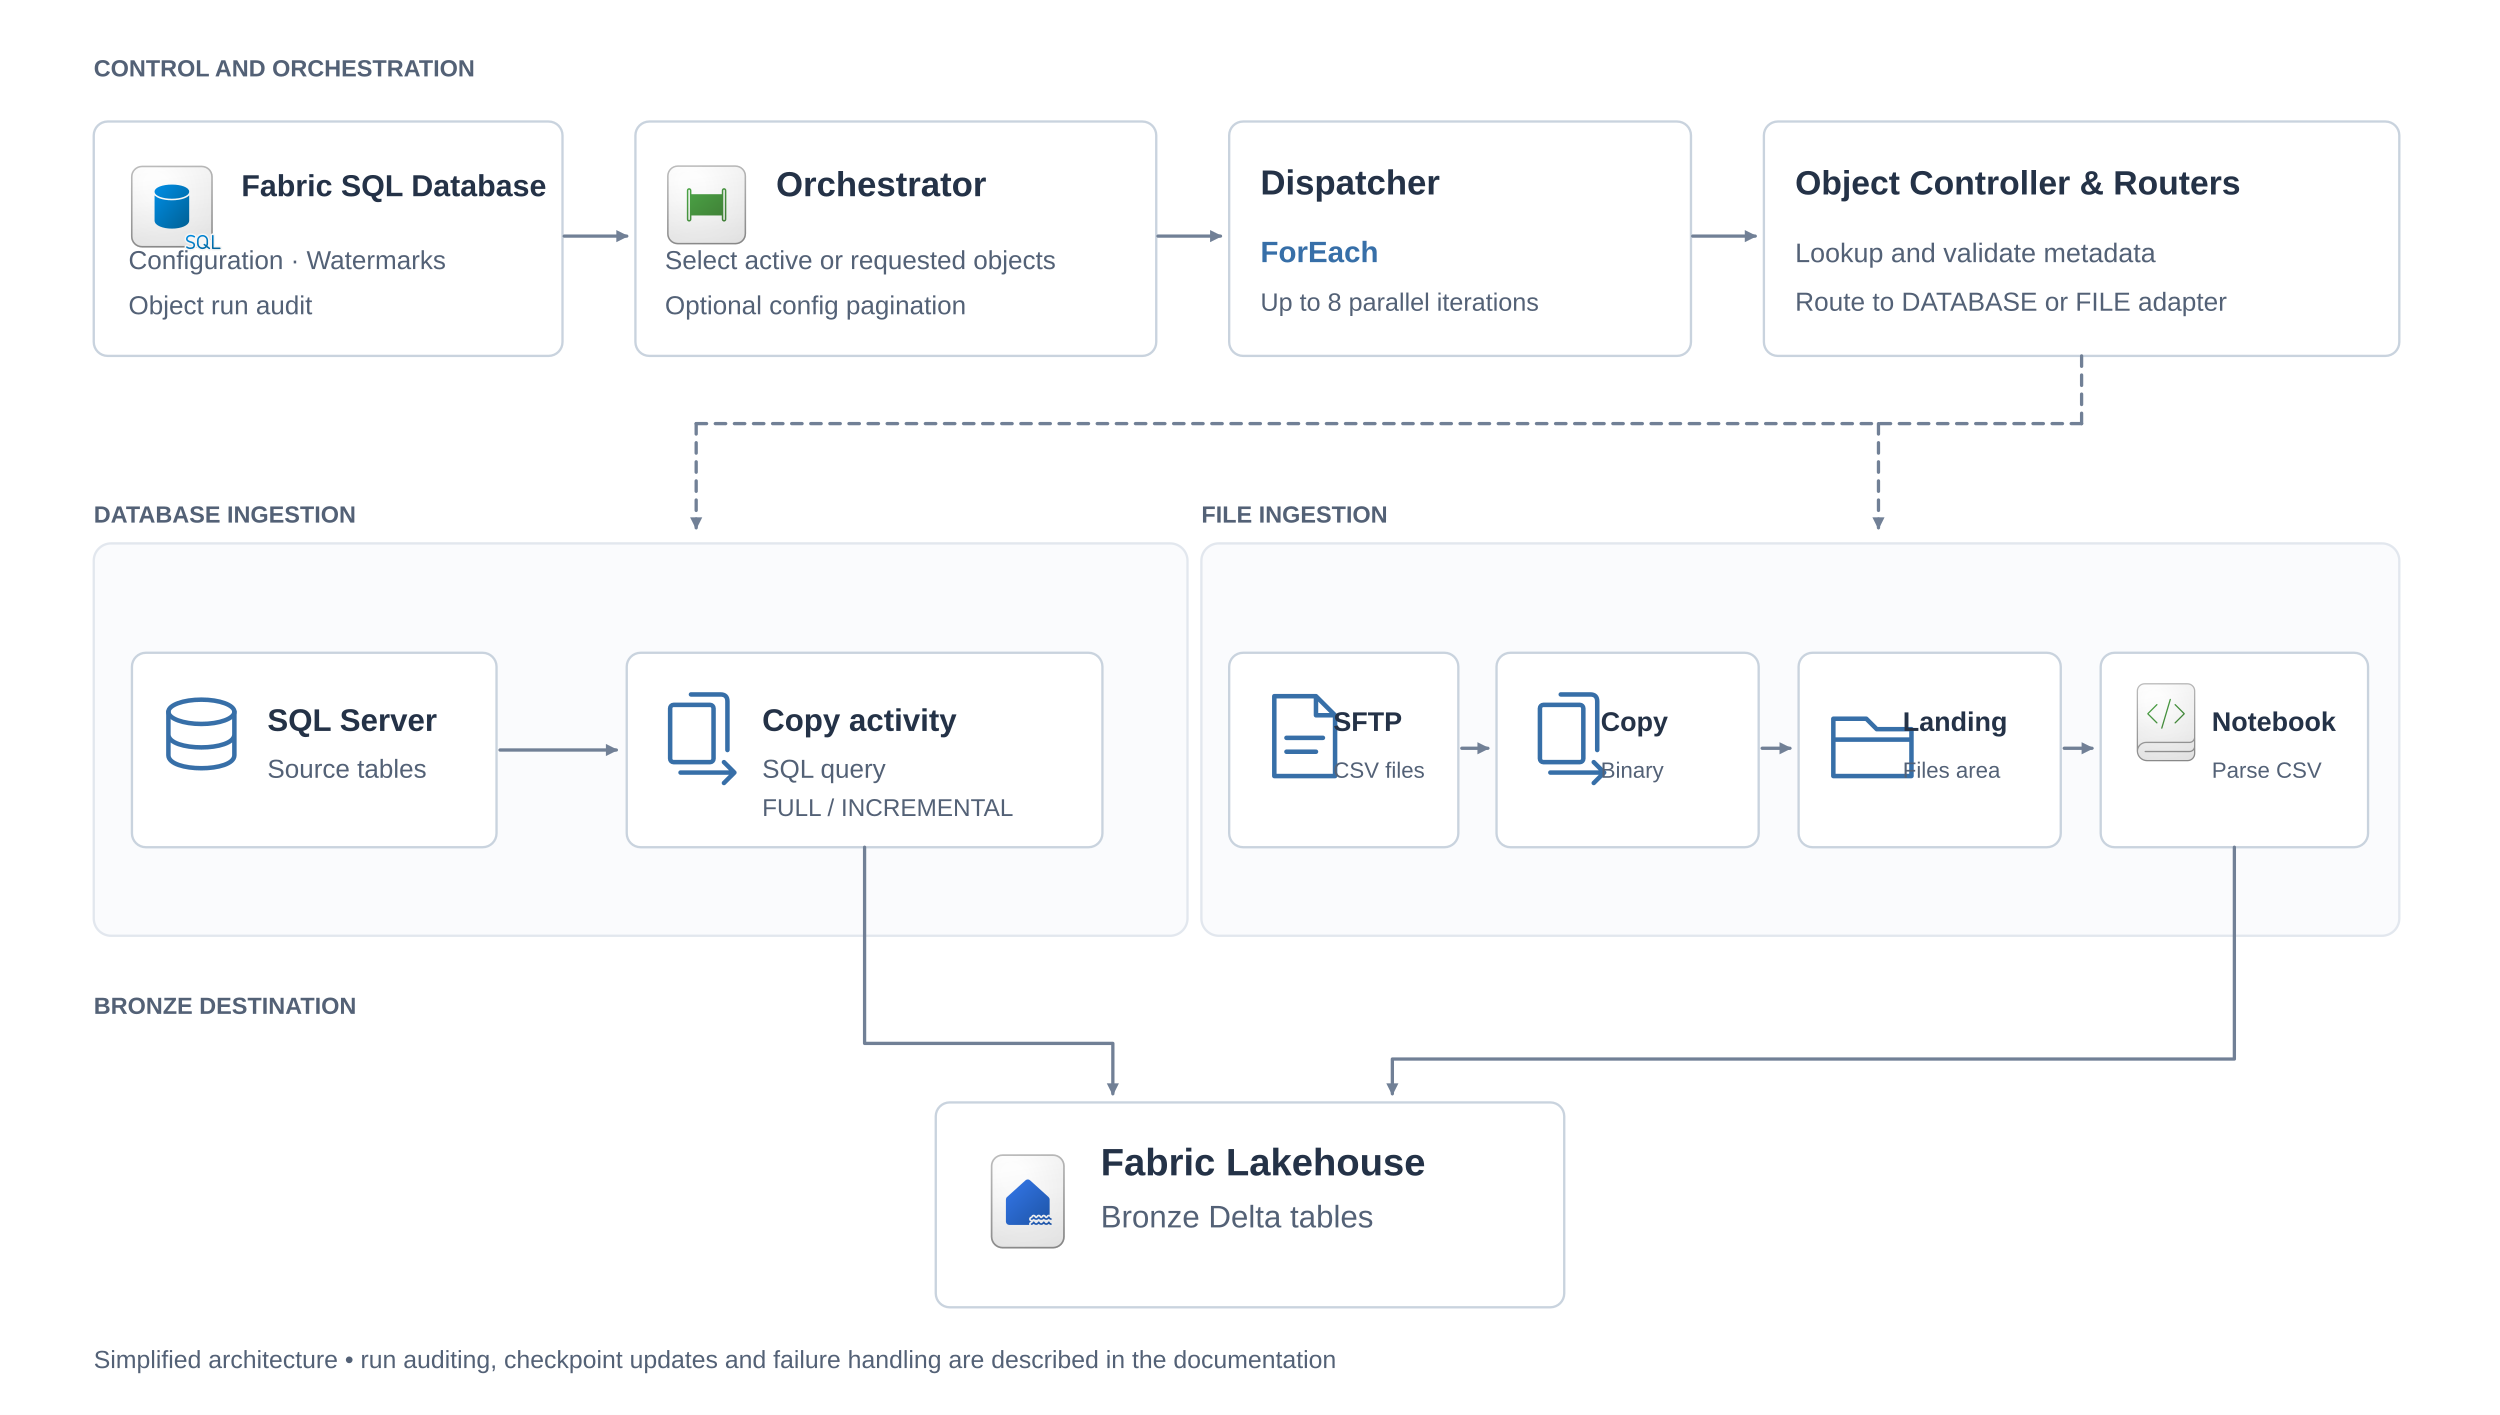
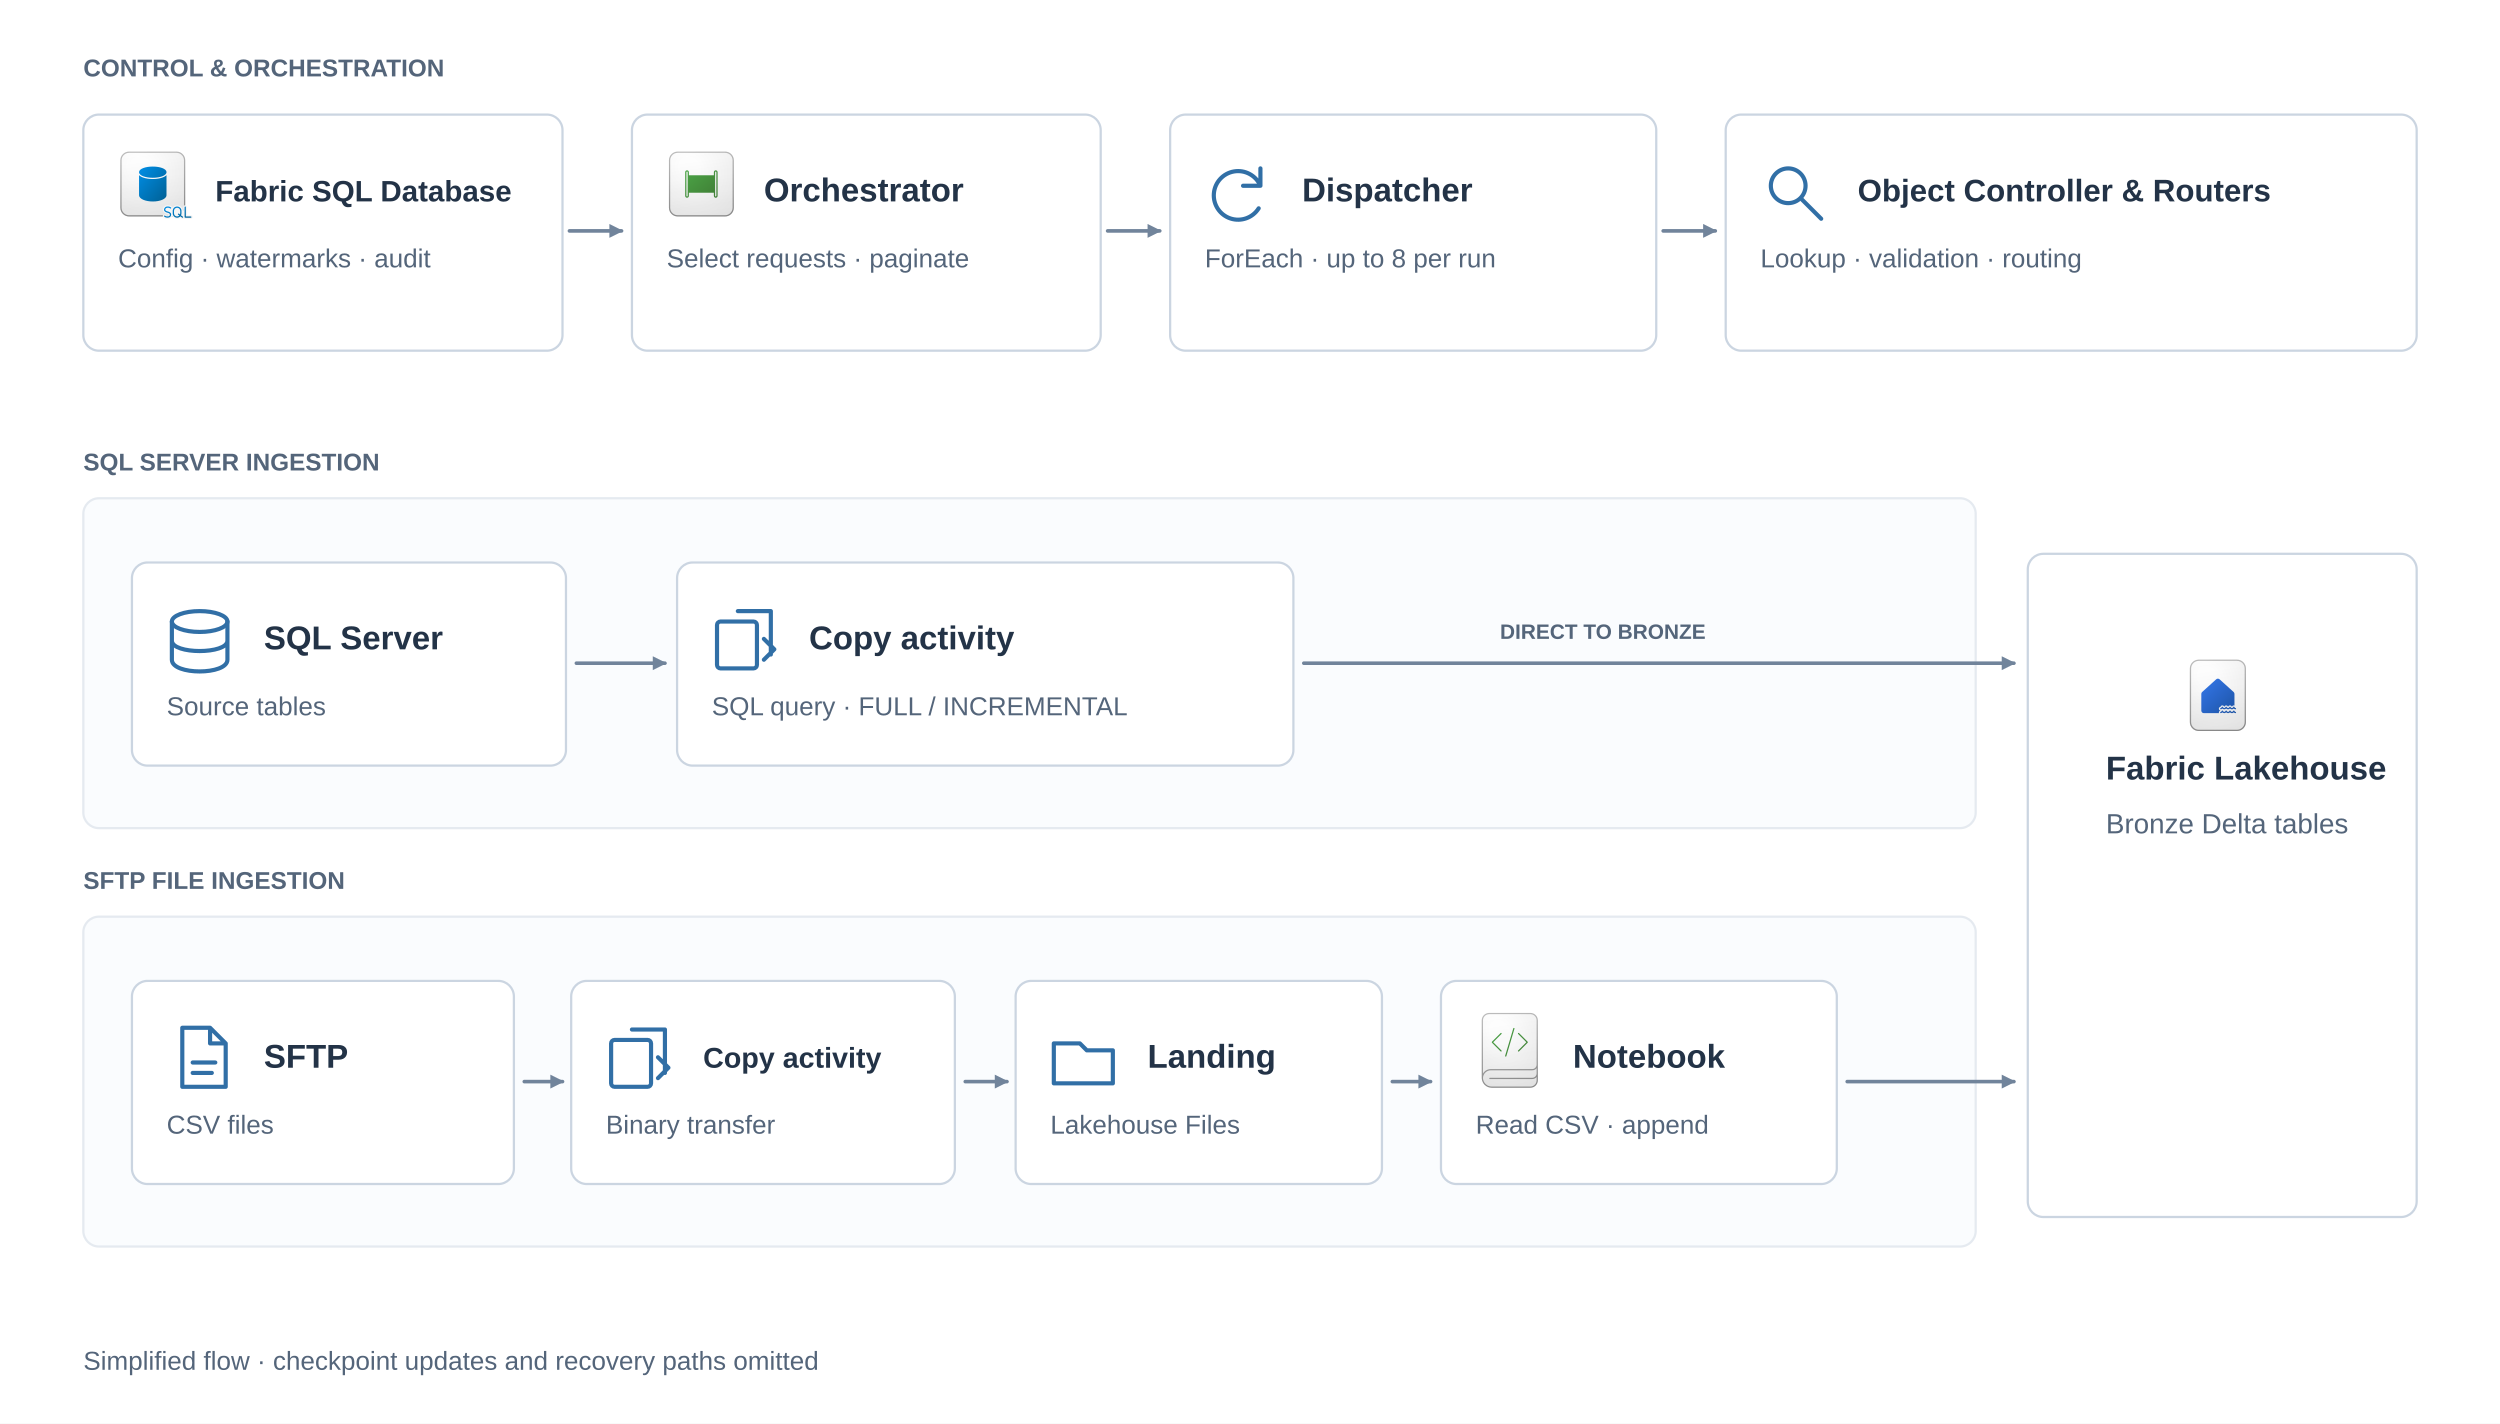
- <svg xmlns="http://www.w3.org/2000/svg" viewBox="0 0 1440 815" width="1440" height="815" role="img" aria-labelledby="title description">
+ <svg xmlns="http://www.w3.org/2000/svg" width="1440" height="820" viewBox="0 0 1440 820" role="img" aria-labelledby="architecture-title architecture-desc">
  <defs>
-     <marker id="arr" markerWidth="7" markerHeight="7" refX="6" refY="3.5" orient="auto" markerUnits="userSpaceOnUse">
-       <path d="M0 0 L7 3.5 L0 7 Z" fill="#718096" />
+     <marker id="arr" markerWidth="8" markerHeight="8" refX="7" refY="4" orient="auto" markerUnits="userSpaceOnUse">
+       <path d="M0 0 L8 4 L0 8 Z" fill="#71849B" />
    </marker>
  </defs>
-   <rect x="0" y="0" width="1440" height="815" fill="#FFFFFF" />
-   <text x="54" y="44" font-family="Segoe UI, Arial, sans-serif" font-size="13.5" font-weight="700" fill="#536176">CONTROL AND ORCHESTRATION</text>
-   <rect x="54" y="70" width="270" height="135" rx="8" fill="#FFFFFF" stroke="#C9D3DE" stroke-width="1.35" />
-   <svg x="70" y="90" width="58" height="58" viewBox="0 0 64 64" aria-hidden="true">
+   <rect width="1440" height="820" fill="#FFFFFF" />
+   <text x="48" y="44" font-family="Segoe UI, Arial, sans-serif" font-size="14" font-weight="700" fill="#54657A">CONTROL &amp; ORCHESTRATION</text>
+   <rect x="48" y="66" width="276" height="136" rx="9" fill="#FFFFFF" stroke="#CBD5E1" stroke-width="1.3" />
+   <svg x="65" y="83" width="46" height="46" viewBox="0 0 64 64" aria-hidden="true">
    <path fill="url(#i736854-a)" d="M6 13a7 7 0 0 1 7-7h38a7 7 0 0 1 7 7v38a7 7 0 0 1-7 7H13a7 7 0 0 1-7-7z" />
    <path fill="url(#i736854-b)" fill-opacity=".2" d="M6 13a7 7 0 0 1 7-7h38a7 7 0 0 1 7 7v38a7 7 0 0 1-7 7H13a7 7 0 0 1-7-7z" />
    <path fill="url(#i736854-c)" fill-rule="evenodd" d="M51 7H13a6 6 0 0 0-6 6v38a6 6 0 0 0 6 6h38a6 6 0 0 0 6-6V13a6 6 0 0 0-6-6M13 6a7 7 0 0 0-7 7v38a7 7 0 0 0 7 7h38a7 7 0 0 0 7-7V13a7 7 0 0 0-7-7z" clip-rule="evenodd" />
    <path fill="#F5F5F5" d="M43.59 60a4.83 4.83 0 0 1-3.03-1.09 1.505 1.505 0 0 1-.21-2.11 1.5 1.5 0 0 1 2.11-.21c.33.27.74.41 1.17.41h.16c.94 0 .94-.19.94-.5 0-.21-.82-.44-1.09-.51l-.13-.04c-.87-.24-3.5-.98-3.5-3.44.04-.59.17-1.06.4-1.52.23-.44.54-.83.92-1.14.7-.59 1.64-.9 2.7-.9 1.16 0 2.36.39 3.2 1.03.32.243.513.592.57.961q.23-.33.52-.621c.82-.82 1.98-1.28 3.18-1.28s2.37.47 3.18 1.28a4.47 4.47 0 0 1 1.297 2.72 1 1 0 0 1 .523.26v-2.8c0-.83.67-1.5 1.5-1.5s1.5.67 1.5 1.5V57h3c.83 0 1.5.67 1.5 1.5s-.67 1.5-1.5 1.5H58c-.41 0-.78-.163-1.051-.429a1.5 1.5 0 0 1-1.109.489c-.33 0-.64-.1-.9-.3l-.81-.61c-.76.55-1.67.85-2.63.85a4.47 4.47 0 0 1-3.737-2h-.302c-.535 1.249-1.788 1.98-3.531 1.98l-.088.004c-.062.002-.142.006-.222.006z" />
    <path fill="url(#i736854-d)" d="M42.59 51.39c.85-.71 2.53-.49 3.4.18.22.17.53.13.7-.09s.13-.53-.09-.7c-1.19-.91-3.39-1.21-4.65-.16a2.65 2.65 0 0 0-.96 1.89c0 1.69 1.92 2.24 2.77 2.47l.13.04c.96.26 1.82.58 1.82 1.47 0 .64-.19 1.49-1.86 1.49a2.82 2.82 0 0 1-2.04-.63.503.503 0 0 0-.7.07c-.17.21-.14.53.07.7.69.56 1.55.86 2.4.86.1 0 .21 0 .31-.01 1.79 0 2.82-.91 2.82-2.49 0-1.73-1.73-2.21-2.56-2.44l-.14-.04c-1.05-.29-2.01-.68-2.02-1.47.01-.22.07-.44.18-.64.1-.2.24-.37.42-.52z" />
    <path fill="url(#i736854-e)" fill-rule="evenodd" d="M54.63 57.03c.23-.48.37-1 .37-1.53v-2c0-.94-.36-1.81-1.03-2.48-1.32-1.32-3.63-1.32-4.95 0-.66.66-1.03 1.54-1.03 2.48v2c0 .92.37 1.82 1.03 2.47S50.56 59 51.49 59s1.81-.36 2.47-1.03a.5.5 0 0 0 .062-.08l.028-.04 1.47 1.1c.09.07.2.1.3.1.15 0 .3-.07.4-.2.17-.22.12-.53-.1-.7l-1.51-1.13zm-1.36.24c-.95.94-2.59.94-3.54 0-.47-.47-.73-1.11-.73-1.77v-2c0-.67.26-1.3.73-1.77s1.1-.73 1.77-.73 1.3.26 1.77.73.73 1.1.73 1.77v2c0 .32-.06.63-.18.92l-.92-.69a.5.5 0 0 0-.7.1c-.17.22-.12.53.1.7l.97.73z" clip-rule="evenodd" />
    <path fill="url(#i736854-f)" d="M58.5 58h4c.28 0 .5.22.5.5s-.22.5-.5.5H58c-.28 0-.5-.22-.5-.5v-8c0-.28.22-.5.5-.5s.5.22.5.5z" />
    <path fill="url(#i736854-g)" d="M21 24.866v16.148h.003c.036.794.426 1.495 1 2.077.601.61 1.439 1.13 2.424 1.553C26.401 45.49 29.085 46 32.02 46s5.61-.509 7.574-1.357c.98-.423 1.814-.943 2.411-1.553.576-.588.964-1.296.994-2.095H43v-16.13a5 5 0 0 1-.345.338c-.721.643-1.676 1.15-2.723 1.545C37.827 27.54 35.022 28 32 28s-5.827-.459-7.932-1.252c-1.047-.395-2.002-.902-2.723-1.545a5 5 0 0 1-.345-.337" />
    <path fill="url(#i736854-h)" d="M43 22.484v.032c-.006.76-.418 1.414-1.01 1.94-.597.533-1.43.986-2.41 1.356C37.612 26.553 34.932 27 32 27s-5.613-.447-7.58-1.188c-.85-.32-1.59-.704-2.16-1.148l-.038-.03a5 5 0 0 1-.212-.177c-.596-.531-1.01-1.19-1.01-1.957a2 2 0 0 1 .019-.282c.087-.647.47-1.21.991-1.675.597-.532 1.43-.985 2.41-1.355C26.388 18.447 29.068 18 32 18s5.613.447 7.58 1.188c.98.37 1.813.823 2.41 1.355q.07.063.138.129c.517.503.867 1.113.872 1.812" />
    <defs>
      <linearGradient id="i736854-a" x1="20.444" x2="27.022" y1="6" y2="58.622" gradientUnits="userSpaceOnUse">
        <stop stop-color="#fff" />
        <stop offset="1" stop-color="#EBEBEB" />
      </linearGradient>
      <linearGradient id="i736854-c" x1="22.792" x2="29.793" y1="6" y2="58.511" gradientUnits="userSpaceOnUse">
        <stop stop-color="#BBB" />
        <stop offset="1" stop-color="#888" />
      </linearGradient>
      <linearGradient id="i736854-d" x1="40.99" x2="47.411" y1="49.955" y2="65.492" gradientUnits="userSpaceOnUse">
        <stop stop-color="#008EE6" />
        <stop offset="1" stop-color="#006094" />
      </linearGradient>
      <linearGradient id="i736854-e" x1="40.99" x2="47.411" y1="49.955" y2="65.492" gradientUnits="userSpaceOnUse">
        <stop stop-color="#008EE6" />
        <stop offset="1" stop-color="#006094" />
      </linearGradient>
      <linearGradient id="i736854-f" x1="40.99" x2="47.411" y1="49.955" y2="65.492" gradientUnits="userSpaceOnUse">
        <stop stop-color="#008EE6" />
        <stop offset="1" stop-color="#006094" />
      </linearGradient>
      <linearGradient id="i736854-g" x1="21" x2="48.205" y1="18" y2="39.375" gradientUnits="userSpaceOnUse">
        <stop stop-color="#008EE6" />
        <stop offset="1" stop-color="#006094" />
      </linearGradient>
      <linearGradient id="i736854-h" x1="21" x2="48.205" y1="18" y2="39.375" gradientUnits="userSpaceOnUse">
        <stop stop-color="#008EE6" />
        <stop offset="1" stop-color="#006094" />
      </linearGradient>
      <radialGradient id="i736854-b" cx="0" cy="0" r="1" gradientTransform="matrix(27.4444 41.16672 -35.62501 23.74995 22.61 19.541)" gradientUnits="userSpaceOnUse">
        <stop offset=".177" stop-color="#fff" />
        <stop offset="1" stop-color="#B8B8B8" />
      </radialGradient>
    </defs>
  </svg>
-   <text x="139" y="113" font-family="Segoe UI, Arial, sans-serif" font-size="17.5" font-weight="600" fill="#243247">Fabric SQL Database</text>
-   <text x="74" y="155" font-family="Segoe UI, Arial, sans-serif" font-size="15" font-weight="400" fill="#536176">Configuration · Watermarks</text>
-   <text x="74" y="181" font-family="Segoe UI, Arial, sans-serif" font-size="15" font-weight="400" fill="#536176">Object run audit</text>
-   <rect x="366" y="70" width="300" height="135" rx="8" fill="#FFFFFF" stroke="#C9D3DE" stroke-width="1.35" />
-   <svg x="379" y="90" width="56" height="56" viewBox="0 0 64 64" aria-hidden="true">
+   <text x="124" y="116" font-family="Segoe UI, Arial, sans-serif" font-size="17" font-weight="600" fill="#233347">Fabric SQL Database</text>
+   <text x="68" y="154" font-family="Segoe UI, Arial, sans-serif" font-size="15" font-weight="400" fill="#54657A">Config · watermarks · audit</text>
+   <rect x="364" y="66" width="270" height="136" rx="9" fill="#FFFFFF" stroke="#CBD5E1" stroke-width="1.3" />
+   <svg x="381" y="83" width="46" height="46" viewBox="0 0 64 64" aria-hidden="true">
    <path fill="url(#i096c8c-a)" d="M6 13a7 7 0 0 1 7-7h38a7 7 0 0 1 7 7v38a7 7 0 0 1-7 7H13a7 7 0 0 1-7-7z" />
    <path fill="url(#i096c8c-b)" fill-opacity=".2" d="M6 13a7 7 0 0 1 7-7h38a7 7 0 0 1 7 7v38a7 7 0 0 1-7 7H13a7 7 0 0 1-7-7z" />
    <path fill="url(#i096c8c-c)" fill-rule="evenodd" d="M51 7H13a6 6 0 0 0-6 6v38a6 6 0 0 0 6 6h38a6 6 0 0 0 6-6V13a6 6 0 0 0-6-6M13 6a7 7 0 0 0-7 7v38a7 7 0 0 0 7 7h38a7 7 0 0 0 7-7V13a7 7 0 0 0-7-7z" clip-rule="evenodd" />
    <path fill="url(#i096c8c-d)" fill-rule="evenodd" d="M22 41.5V39h20v2.5a1.5 1.5 0 0 0 3 0v-19a1.5 1.5 0 0 0-3 0V25H22v-2.5a1.5 1.5 0 0 0-3 0v19a1.5 1.5 0 0 0 3 0m-1 0v-19a.5.5 0 0 0-1 0v19a.5.5 0 0 0 1 0m23-19v19a.5.5 0 0 1-1 0v-19a.5.5 0 0 1 1 0" clip-rule="evenodd" />
    <defs>
      <linearGradient id="i096c8c-a" x1="20.444" x2="27.022" y1="6" y2="58.622" gradientUnits="userSpaceOnUse">
        <stop stop-color="#fff" />
        <stop offset="1" stop-color="#EBEBEB" />
      </linearGradient>
      <linearGradient id="i096c8c-c" x1="22.792" x2="29.793" y1="6" y2="58.511" gradientUnits="userSpaceOnUse">
        <stop stop-color="#BBB" />
        <stop offset="1" stop-color="#888" />
      </linearGradient>
      <linearGradient id="i096c8c-d" x1="19" x2="40.697" y1="21" y2="46.641" gradientUnits="userSpaceOnUse">
        <stop stop-color="#4BA446" />
        <stop offset="1" stop-color="#3F7D35" />
      </linearGradient>
      <radialGradient id="i096c8c-b" cx="0" cy="0" r="1" gradientTransform="matrix(27.4444 41.16672 -35.62501 23.74995 22.61 19.541)" gradientUnits="userSpaceOnUse">
        <stop offset=".177" stop-color="#fff" />
        <stop offset="1" stop-color="#B8B8B8" />
      </radialGradient>
    </defs>
  </svg>
-   <text x="447" y="113" font-family="Segoe UI, Arial, sans-serif" font-size="20" font-weight="600" fill="#243247">Orchestrator</text>
-   <text x="383" y="155" font-family="Segoe UI, Arial, sans-serif" font-size="15" font-weight="400" fill="#536176">Select active or requested objects</text>
-   <text x="383" y="181" font-family="Segoe UI, Arial, sans-serif" font-size="15" font-weight="400" fill="#536176">Optional config pagination</text>
-   <rect x="708" y="70" width="266" height="135" rx="8" fill="#FFFFFF" stroke="#C9D3DE" stroke-width="1.35" />
-   <text x="726" y="112" font-family="Segoe UI, Arial, sans-serif" font-size="20" font-weight="600" fill="#243247">Dispatcher</text>
-   <text x="726" y="151" font-family="Segoe UI, Arial, sans-serif" font-size="17" font-weight="600" fill="#376FA8">ForEach</text>
-   <text x="726" y="179" font-family="Segoe UI, Arial, sans-serif" font-size="14.5" font-weight="400" fill="#536176">Up to 8 parallel iterations</text>
-   <rect x="1016" y="70" width="366" height="135" rx="8" fill="#FFFFFF" stroke="#C9D3DE" stroke-width="1.35" />
-   <text x="1034" y="112" font-family="Segoe UI, Arial, sans-serif" font-size="19.4" font-weight="600" fill="#243247">Object Controller &amp; Routers</text>
-   <text x="1034" y="151" font-family="Segoe UI, Arial, sans-serif" font-size="15.5" font-weight="400" fill="#536176">Lookup and validate metadata</text>
-   <text x="1034" y="179" font-family="Segoe UI, Arial, sans-serif" font-size="15.1" font-weight="400" fill="#536176">Route to DATABASE or FILE adapter</text>
-   <path d="M325 136 H361" fill="none" stroke="#718096" stroke-width="1.9" stroke-linecap="round" stroke-linejoin="round" marker-end="url(#arr)" />
-   <path d="M667 136 H703" fill="none" stroke="#718096" stroke-width="1.9" stroke-linecap="round" stroke-linejoin="round" marker-end="url(#arr)" />
-   <path d="M975 136 H1011" fill="none" stroke="#718096" stroke-width="1.9" stroke-linecap="round" stroke-linejoin="round" marker-end="url(#arr)" />
-   <path d="M1199 205 V244" fill="none" stroke="#718096" stroke-width="1.9" stroke-linecap="round" stroke-linejoin="round" stroke-dasharray="6 5" />
-   <path d="M401 244 H1199" fill="none" stroke="#718096" stroke-width="1.9" stroke-linecap="round" stroke-linejoin="round" stroke-dasharray="6 5" />
-   <path d="M401 244 V304" fill="none" stroke="#718096" stroke-width="1.9" stroke-linecap="round" stroke-linejoin="round" stroke-dasharray="6 5" marker-end="url(#arr)" />
-   <path d="M1082 244 V304" fill="none" stroke="#718096" stroke-width="1.9" stroke-linecap="round" stroke-linejoin="round" stroke-dasharray="6 5" marker-end="url(#arr)" />
-   <text x="54" y="301" font-family="Segoe UI, Arial, sans-serif" font-size="13.5" font-weight="700" fill="#536176">DATABASE INGESTION</text>
-   <text x="692" y="301" font-family="Segoe UI, Arial, sans-serif" font-size="13.5" font-weight="700" fill="#536176">FILE INGESTION</text>
-   <rect x="54" y="313" width="630" height="226" rx="10" fill="#FAFBFD" stroke="#E2E7EE" stroke-width="1.35" />
-   <rect x="692" y="313" width="690" height="226" rx="10" fill="#FAFBFD" stroke="#E2E7EE" stroke-width="1.35" />
-   <rect x="76" y="376" width="210" height="112" rx="8" fill="#FFFFFF" stroke="#C9D3DE" stroke-width="1.35" />
-   <g fill="none" stroke="#376FA8" stroke-width="2.6" stroke-linecap="round" stroke-linejoin="round">
-     <ellipse cx="116" cy="410" rx="19" ry="7" />
-     <path d="M97 410 v25 c0 10 38 10 38 0 v-25 M97 423 c0 10 38 10 38 0" />
-   </g>
-   <text x="154" y="421" font-family="Segoe UI, Arial, sans-serif" font-size="18" font-weight="600" fill="#243247">SQL Server</text>
-   <text x="154" y="448" font-family="Segoe UI, Arial, sans-serif" font-size="15" font-weight="400" fill="#536176">Source tables</text>
-   <rect x="361" y="376" width="274" height="112" rx="8" fill="#FFFFFF" stroke="#C9D3DE" stroke-width="1.35" />
-   <g fill="none" stroke="#376FA8" stroke-width="2.6" stroke-linecap="round" stroke-linejoin="round">
-     <rect x="386" y="406" width="25" height="33" rx="2" />
-     <path d="M398 400 h17 q4 0 4 4 v28 M392 445 h31 M417 439 l6 6 -6 6" />
-   </g>
-   <text x="439" y="421" font-family="Segoe UI, Arial, sans-serif" font-size="18" font-weight="600" fill="#243247">Copy activity</text>
-   <text x="439" y="448" font-family="Segoe UI, Arial, sans-serif" font-size="15" font-weight="400" fill="#536176">SQL query</text>
-   <text x="439" y="470" font-family="Segoe UI, Arial, sans-serif" font-size="14" font-weight="400" fill="#536176">FULL / INCREMENTAL</text>
-   <path d="M288 432 H355" fill="none" stroke="#718096" stroke-width="1.9" stroke-linecap="round" stroke-linejoin="round" marker-end="url(#arr)" />
-   <rect x="708" y="376" width="132" height="112" rx="8" fill="#FFFFFF" stroke="#C9D3DE" stroke-width="1.35" />
-   <g transform="translate(-47 0)">
-     <g fill="none" stroke="#376FA8" stroke-width="2.6" stroke-linecap="round" stroke-linejoin="round">
-       <path d="M781 401 h24 l11 11 v35 h-35z M805 401 v11 h11 M788 425 h21 M788 433 h17" />
-     </g>
-   </g>
-   <text x="768" y="421" font-family="Segoe UI, Arial, sans-serif" font-size="15.5" font-weight="600" fill="#243247">SFTP</text>
-   <text x="768" y="448" font-family="Segoe UI, Arial, sans-serif" font-size="12.8" font-weight="400" fill="#536176">CSV files</text>
-   <rect x="862" y="376" width="151" height="112" rx="8" fill="#FFFFFF" stroke="#C9D3DE" stroke-width="1.35" />
-   <g transform="translate(-51 0)">
-     <g fill="none" stroke="#376FA8" stroke-width="2.6" stroke-linecap="round" stroke-linejoin="round">
-       <rect x="938" y="406" width="25" height="33" rx="2" />
-       <path d="M950 400 h17 q4 0 4 4 v28 M944 445 h31 M969 439 l6 6 -6 6" />
-     </g>
-   </g>
-   <text x="922" y="421" font-family="Segoe UI, Arial, sans-serif" font-size="15.5" font-weight="600" fill="#243247">Copy</text>
-   <text x="922" y="448" font-family="Segoe UI, Arial, sans-serif" font-size="12.8" font-weight="400" fill="#536176">Binary</text>
-   <rect x="1036" y="376" width="151" height="112" rx="8" fill="#FFFFFF" stroke="#C9D3DE" stroke-width="1.35" />
-   <g transform="translate(-44 0)">
-     <g fill="none" stroke="#376FA8" stroke-width="2.6" stroke-linecap="round" stroke-linejoin="round">
-       <path d="M1100 414 h19 l6 6 h20 v27 h-45z M1100 426 h45" />
-     </g>
-   </g>
-   <text x="1096" y="421" font-family="Segoe UI, Arial, sans-serif" font-size="15.5" font-weight="600" fill="#243247">Landing</text>
-   <text x="1096" y="448" font-family="Segoe UI, Arial, sans-serif" font-size="12.8" font-weight="400" fill="#536176">Files area</text>
-   <rect x="1210" y="376" width="154" height="112" rx="8" fill="#FFFFFF" stroke="#C9D3DE" stroke-width="1.35" />
-   <svg x="1224" y="392" width="48" height="48" viewBox="0 0 64 64" aria-hidden="true">
+   <text x="440" y="116" font-family="Segoe UI, Arial, sans-serif" font-size="19" font-weight="600" fill="#233347">Orchestrator</text>
+   <text x="384" y="154" font-family="Segoe UI, Arial, sans-serif" font-size="15" font-weight="400" fill="#54657A">Select requests · paginate</text>
+   <rect x="674" y="66" width="280" height="136" rx="9" fill="#FFFFFF" stroke="#CBD5E1" stroke-width="1.3" />
+   <g transform="translate(694,91)" stroke="#316FA6" stroke-width="2.4" stroke-linejoin="round" stroke-linecap="round" fill="none">
+     <path d="M32 16 A14 14 0 1 0 31 29 M32 16 V6 M32 16 H22" />
+   </g>
+   <text x="750" y="116" font-family="Segoe UI, Arial, sans-serif" font-size="19" font-weight="600" fill="#233347">Dispatcher</text>
+   <text x="694" y="154" font-family="Segoe UI, Arial, sans-serif" font-size="15" font-weight="400" fill="#54657A">ForEach · up to 8 per run</text>
+   <rect x="994" y="66" width="398" height="136" rx="9" fill="#FFFFFF" stroke="#CBD5E1" stroke-width="1.3" />
+   <g transform="translate(1014,91)" stroke="#316FA6" stroke-width="2.4" stroke-linejoin="round" stroke-linecap="round" fill="none">
+     <circle cx="16" cy="16" r="10" />
+     <path d="M24 24 L35 35" />
+   </g>
+   <text x="1070" y="116" font-family="Segoe UI, Arial, sans-serif" font-size="18" font-weight="600" fill="#233347">Object Controller &amp; Routers</text>
+   <text x="1014" y="154" font-family="Segoe UI, Arial, sans-serif" font-size="15" font-weight="400" fill="#54657A">Lookup · validation · routing</text>
+   <path d="M328 133 H358" fill="none" stroke="#71849B" stroke-width="2.1" stroke-linecap="round" stroke-linejoin="round" marker-end="url(#arr)" />
+   <path d="M638 133 H668" fill="none" stroke="#71849B" stroke-width="2.1" stroke-linecap="round" stroke-linejoin="round" marker-end="url(#arr)" />
+   <path d="M958 133 H988" fill="none" stroke="#71849B" stroke-width="2.1" stroke-linecap="round" stroke-linejoin="round" marker-end="url(#arr)" />
+   <text x="48" y="271" font-family="Segoe UI, Arial, sans-serif" font-size="14" font-weight="700" fill="#54657A">SQL SERVER INGESTION</text>
+   <text x="48" y="512" font-family="Segoe UI, Arial, sans-serif" font-size="14" font-weight="700" fill="#54657A">SFTP FILE INGESTION</text>
+   <rect x="48" y="287" width="1090" height="190" rx="9" fill="#FAFCFE" stroke="#E5EAF0" stroke-width="1.3" />
+   <rect x="48" y="528" width="1090" height="190" rx="9" fill="#FAFCFE" stroke="#E5EAF0" stroke-width="1.3" />
+   <rect x="76" y="324" width="250" height="117" rx="9" fill="#FFFFFF" stroke="#CBD5E1" stroke-width="1.3" />
+   <g transform="translate(96,349)" stroke="#316FA6" stroke-width="2.4" stroke-linejoin="round" stroke-linecap="round" fill="none">
+     <ellipse cx="19" cy="9" rx="16" ry="6" />
+     <path d="M3 9 v22 c0 9 32 9 32 0 V9 M3 20 c0 8 32 8 32 0" />
+   </g>
+   <text x="152" y="374" font-family="Segoe UI, Arial, sans-serif" font-size="19" font-weight="600" fill="#233347">SQL Server</text>
+   <text x="96" y="412" font-family="Segoe UI, Arial, sans-serif" font-size="15" font-weight="400" fill="#54657A">Source tables</text>
+   <rect x="390" y="324" width="355" height="117" rx="9" fill="#FFFFFF" stroke="#CBD5E1" stroke-width="1.3" />
+   <g transform="translate(410,349)" stroke="#316FA6" stroke-width="2.4" stroke-linejoin="round" stroke-linecap="round" fill="none">
+     <rect x="3" y="9" width="23" height="27" rx="2" />
+     <path d="M15 3 H34 v25 M30 19 l6 6 -6 6" />
+   </g>
+   <text x="466" y="374" font-family="Segoe UI, Arial, sans-serif" font-size="19" font-weight="600" fill="#233347">Copy activity</text>
+   <text x="410" y="412" font-family="Segoe UI, Arial, sans-serif" font-size="15" font-weight="400" fill="#54657A">SQL query · FULL / INCREMENTAL</text>
+   <path d="M332 382 H383" fill="none" stroke="#71849B" stroke-width="2.1" stroke-linecap="round" stroke-linejoin="round" marker-end="url(#arr)" />
+   <path d="M751 382 H1160" fill="none" stroke="#71849B" stroke-width="2.1" stroke-linecap="round" stroke-linejoin="round" marker-end="url(#arr)" />
+   <text x="864" y="368" font-family="Segoe UI, Arial, sans-serif" font-size="12" font-weight="700" fill="#54657A">DIRECT TO BRONZE</text>
+   <rect x="76" y="565" width="220" height="117" rx="9" fill="#FFFFFF" stroke="#CBD5E1" stroke-width="1.3" />
+   <g transform="translate(96,590)" stroke="#316FA6" stroke-width="2.4" stroke-linejoin="round" stroke-linecap="round" fill="none">
+     <path d="M9 2 H25 L34 11 V36 H9 Z M25 2 V11 H34 M15 22 H28 M15 28 H26" />
+   </g>
+   <text x="152" y="615" font-family="Segoe UI, Arial, sans-serif" font-size="19" font-weight="600" fill="#233347">SFTP</text>
+   <text x="96" y="653" font-family="Segoe UI, Arial, sans-serif" font-size="15" font-weight="400" fill="#54657A">CSV files</text>
+   <rect x="329" y="565" width="221" height="117" rx="9" fill="#FFFFFF" stroke="#CBD5E1" stroke-width="1.3" />
+   <g transform="translate(349,590)" stroke="#316FA6" stroke-width="2.4" stroke-linejoin="round" stroke-linecap="round" fill="none">
+     <rect x="3" y="9" width="23" height="27" rx="2" />
+     <path d="M15 3 H34 v25 M30 19 l6 6 -6 6" />
+   </g>
+   <text x="405" y="615" font-family="Segoe UI, Arial, sans-serif" font-size="16.5" font-weight="600" fill="#233347">Copy activity</text>
+   <text x="349" y="653" font-family="Segoe UI, Arial, sans-serif" font-size="15" font-weight="400" fill="#54657A">Binary transfer</text>
+   <rect x="585" y="565" width="211" height="117" rx="9" fill="#FFFFFF" stroke="#CBD5E1" stroke-width="1.3" />
+   <g transform="translate(605,590)" stroke="#316FA6" stroke-width="2.4" stroke-linejoin="round" stroke-linecap="round" fill="none">
+     <path d="M2 11 H17 L21 15 H36 V34 H2 Z" />
+   </g>
+   <text x="661" y="615" font-family="Segoe UI, Arial, sans-serif" font-size="19" font-weight="600" fill="#233347">Landing</text>
+   <text x="605" y="653" font-family="Segoe UI, Arial, sans-serif" font-size="15" font-weight="400" fill="#54657A">Lakehouse Files</text>
+   <rect x="830" y="565" width="228" height="117" rx="9" fill="#FFFFFF" stroke="#CBD5E1" stroke-width="1.3" />
+   <svg x="847" y="582" width="46" height="46" viewBox="0 0 64 64" aria-hidden="true">
    <path fill="url(#i1be9bb-a)" fill-rule="evenodd" d="M13.875 2.5H48.5c2.343 0 4.893 2.759 4.893 5.172v35.73c0 1.479 1.255.442 0 1.348l.348 1.671v8.704l-.348 2.563-3.018 3.5h-35l-4.313-2-1.75-4.563v-2.25s1.143-1.715.348-.88V11.654c0-3.62.7-9.154 4.215-9.154" clip-rule="evenodd" />
    <path fill="url(#i1be9bb-b)" fill-opacity=".2" fill-rule="evenodd" d="M13.875 2.5H48.5c2.343 0 4.893 2.759 4.893 5.172v35.73c0 1.479 1.255.442 0 1.348l.348 1.671v8.704l-.348 2.563-3.018 3.5h-35l-4.313-2-1.75-4.563v-2.25s1.143-1.715.348-.88V11.654c0-3.62.7-9.154 4.215-9.154" clip-rule="evenodd" />
    <path fill="url(#i1be9bb-c)" fill-rule="evenodd" d="M9.006 54.32A8 8 0 0 0 17 62h31a6 6 0 0 0 6-6V8a6 6 0 0 0-6-6H15a6 6 0 0 0-6 6v46q0 .083.002.164L9 54.32zM15 3h33a5 5 0 0 1 5 5v35.5a3.5 3.5 0 0 1-3.5 3.5H16.32A7.32 7.32 0 0 0 10 50.625V8a5 5 0 0 1 5-5m-4.998 51.164A6.32 6.32 0 0 1 16.32 48H49.5a4.5 4.5 0 0 0 3.5-1.671V50.5a3.5 3.5 0 0 1-3.5 3.5h-34a.5.5 0 0 0 0 1h34a4.5 4.5 0 0 0 3.5-1.671V56a5 5 0 0 1-5 5H17a7 7 0 0 1-6.998-6.836" clip-rule="evenodd" />
    <path fill="url(#i1be9bb-d)" d="M34.926 14.02a.5.5 0 0 1 .337.623l-6.534 22a.5.5 0 1 1-.958-.285l6.533-22a.5.5 0 0 1 .622-.337Z" />
    <path fill="url(#i1be9bb-e)" d="M24.854 18.146a.5.5 0 0 0-.708 0l-6.929 6.93a.6.6 0 0 0 0 .848l6.93 6.93a.5.5 0 0 0 .707-.708L18.207 25.5l6.647-6.646a.5.5 0 0 0 0-.708" />
    <path fill="url(#i1be9bb-f)" d="M38.854 32.854a.5.5 0 0 1-.708-.708l6.647-6.646-6.647-6.646a.5.5 0 0 1 .708-.708l6.929 6.93a.6.6 0 0 1 0 .848z" />
    <defs>
      <linearGradient id="i1be9bb-a" x1="21.712" x2="31.364" y1="2.5" y2="61.231" gradientUnits="userSpaceOnUse">
        <stop stop-color="#fff" />
        <stop offset="1" stop-color="#EBEBEB" />
      </linearGradient>
      <linearGradient id="i1be9bb-c" x1="23.531" x2="34.158" y1="2" y2="61.777" gradientUnits="userSpaceOnUse">
        <stop stop-color="#BBB" />
        <stop offset="1" stop-color="#888" />
      </linearGradient>
      <linearGradient id="i1be9bb-d" x1="17.041" x2="39.452" y1="14" y2="42.176" gradientUnits="userSpaceOnUse">
        <stop stop-color="#4BA446" />
        <stop offset="1" stop-color="#3F7D35" />
      </linearGradient>
      <linearGradient id="i1be9bb-e" x1="17.041" x2="39.452" y1="14" y2="42.176" gradientUnits="userSpaceOnUse">
        <stop stop-color="#4BA446" />
        <stop offset="1" stop-color="#3F7D35" />
      </linearGradient>
      <linearGradient id="i1be9bb-f" x1="17.041" x2="39.452" y1="14" y2="42.176" gradientUnits="userSpaceOnUse">
        <stop stop-color="#4BA446" />
        <stop offset="1" stop-color="#3F7D35" />
      </linearGradient>
      <radialGradient id="i1be9bb-b" cx="0" cy="0" r="1" gradientTransform="rotate(63.112 -2.692 28.083)scale(52.0928 39.3979)" gradientUnits="userSpaceOnUse">
        <stop offset=".177" stop-color="#fff" />
        <stop offset="1" stop-color="#B8B8B8" />
      </radialGradient>
    </defs>
  </svg>
-   <text x="1274" y="421" font-family="Segoe UI, Arial, sans-serif" font-size="15.5" font-weight="600" fill="#243247">Notebook</text>
-   <text x="1274" y="448" font-family="Segoe UI, Arial, sans-serif" font-size="12.8" font-weight="400" fill="#536176">Parse CSV</text>
-   <path d="M842 431 H857" fill="none" stroke="#718096" stroke-width="1.9" stroke-linecap="round" stroke-linejoin="round" marker-end="url(#arr)" />
-   <path d="M1015 431 H1031" fill="none" stroke="#718096" stroke-width="1.9" stroke-linecap="round" stroke-linejoin="round" marker-end="url(#arr)" />
-   <path d="M1189 431 H1205" fill="none" stroke="#718096" stroke-width="1.9" stroke-linecap="round" stroke-linejoin="round" marker-end="url(#arr)" />
-   <text x="54" y="584" font-family="Segoe UI, Arial, sans-serif" font-size="13.5" font-weight="700" fill="#536176">BRONZE DESTINATION</text>
-   <rect x="539" y="635" width="362" height="118" rx="8" fill="#FFFFFF" stroke="#C9D3DE" stroke-width="1.35" />
-   <svg x="561" y="661" width="62" height="62" viewBox="0 0 64 64" aria-hidden="true">
+   <text x="906" y="615" font-family="Segoe UI, Arial, sans-serif" font-size="19" font-weight="600" fill="#233347">Notebook</text>
+   <text x="850" y="653" font-family="Segoe UI, Arial, sans-serif" font-size="15" font-weight="400" fill="#54657A">Read CSV · append</text>
+   <path d="M302 623 H324" fill="none" stroke="#71849B" stroke-width="2.1" stroke-linecap="round" stroke-linejoin="round" marker-end="url(#arr)" />
+   <path d="M556 623 H580" fill="none" stroke="#71849B" stroke-width="2.1" stroke-linecap="round" stroke-linejoin="round" marker-end="url(#arr)" />
+   <path d="M802 623 H824" fill="none" stroke="#71849B" stroke-width="2.1" stroke-linecap="round" stroke-linejoin="round" marker-end="url(#arr)" />
+   <path d="M1064 623 H1160" fill="none" stroke="#71849B" stroke-width="2.1" stroke-linecap="round" stroke-linejoin="round" marker-end="url(#arr)" />
+   <rect x="1168" y="319" width="224" height="382" rx="9" fill="#FFFFFF" stroke="#CBD5E1" stroke-width="1.3" />
+   <svg x="1254" y="377" width="47" height="47" viewBox="0 0 64 64" aria-hidden="true">
    <path fill="url(#i0b400e-a)" d="M10 11a7 7 0 0 1 7-7h30a7 7 0 0 1 7 7v42a7 7 0 0 1-7 7H17a7 7 0 0 1-7-7z" />
    <path fill="url(#i0b400e-b)" fill-opacity=".2" d="M10 11a7 7 0 0 1 7-7h30a7 7 0 0 1 7 7v42a7 7 0 0 1-7 7H17a7 7 0 0 1-7-7z" />
    <path fill="url(#i0b400e-c)" fill-rule="evenodd" d="M47 5H17a6 6 0 0 0-6 6v42a6 6 0 0 0 6 6h30a6 6 0 0 0 6-6V11a6 6 0 0 0-6-6M17 4a7 7 0 0 0-7 7v42a7 7 0 0 0 7 7h30a7 7 0 0 0 7-7V11a7 7 0 0 0-7-7z" clip-rule="evenodd" />
    <path fill="url(#i0b400e-d)" d="M32.837 46H21a2 2 0 0 1-2-2V30.888a2 2 0 0 1 .659-1.484l11-9.942a2 2 0 0 1 2.683 0l11 9.942A2 2 0 0 1 45 30.888v9.116a1.5 1.5 0 0 0-.5-.084c-.62 0-1.16.36-1.39.93-.01.04-.06.09-.11.13a.4.4 0 0 1-.11-.13 1.49 1.49 0 0 0-1.39-.93 1.49 1.49 0 0 0-1.39.92c-.01.04-.06.09-.11.13a.4.4 0 0 1-.11-.13 1.498 1.498 0 0 0-2.45-.488 1.4 1.4 0 0 0-.33.488c-.01.04-.06.09-.11.13a.4.4 0 0 1-.11-.13c-.23-.56-.76-.93-1.4-.93-.62.01-1.16.38-1.38.96-.04.09-.06.13-.06.13a.7.7 0 0 1-.13.04c-.8.18-1.31.99-1.13 1.79a1.48 1.48 0 0 0 1.266 1.157L34.05 44a.7.7 0 0 1-.13.04A1.505 1.505 0 0 0 32.837 46" />
    <path fill="url(#i0b400e-e)" d="M35.76 42.544a3 3 0 0 1-.23-.207q-.087.099-.188.185c-.281.242-.613.383-.982.466a.5.5 0 1 1-.22-.976c.257-.058.425-.141.55-.249.126-.107.241-.268.344-.533a.5.5 0 0 1 .93-.007c.072.178.22.382.416.538.196.154.41.239.613.239s.422-.085.622-.242c.198-.154.345-.352.418-.524a.499.499 0 0 1 .935 0 1.4 1.4 0 0 0 .412.526c.196.155.409.24.612.24.205 0 .423-.085.623-.242s.35-.359.421-.533l.002-.005a.5.5 0 0 1 .27-.27l.012-.005a.5.5 0 0 1 .36 0l.011.004c.12.05.22.145.272.274a1.4 1.4 0 0 0 .417.538c.196.154.409.239.612.239.205 0 .423-.085.623-.242.202-.157.35-.36.422-.535a.498.498 0 0 1 .82-.162.5.5 0 0 1 .11.17c.102.264.217.425.343.532.125.108.294.191.55.25a.5.5 0 1 1-.22.975c-.368-.083-.7-.224-.982-.466a2 2 0 0 1-.19-.188 3 3 0 0 1-.238.213c-.328.256-.757.453-1.238.453s-.907-.197-1.233-.456a2.4 2.4 0 0 1-.261-.24 2.5 2.5 0 0 1-.267.243c-.33.256-.758.453-1.239.453s-.907-.197-1.233-.456a2.4 2.4 0 0 1-.261-.24 2.5 2.5 0 0 1-.267.243c-.33.256-.758.453-1.238.453-.482 0-.908-.197-1.234-.456Z" />
    <path fill="url(#i0b400e-f)" d="M35.76 45.544a3 3 0 0 1-.23-.207q-.087.099-.188.185c-.281.242-.613.383-.982.466a.5.5 0 1 1-.22-.976c.257-.058.425-.141.55-.249.126-.107.241-.268.344-.533a.5.5 0 0 1 .93-.007c.072.178.22.382.416.538.196.154.41.239.613.239s.422-.085.622-.242c.198-.154.345-.352.418-.524a.499.499 0 0 1 .935 0 1.4 1.4 0 0 0 .412.526c.196.155.409.24.612.24.205 0 .423-.085.623-.242s.35-.359.421-.533l.002-.005a.5.5 0 0 1 .27-.27l.012-.005a.5.5 0 0 1 .36 0l.011.004c.12.05.22.145.272.274a1.4 1.4 0 0 0 .417.538c.196.154.409.239.612.239.205 0 .423-.085.623-.242.202-.157.35-.36.422-.535a.498.498 0 0 1 .82-.162.5.5 0 0 1 .11.17c.102.264.217.425.343.532.125.108.294.191.55.25a.5.5 0 1 1-.22.975c-.368-.083-.7-.224-.982-.466a2 2 0 0 1-.19-.188 3 3 0 0 1-.238.213c-.328.256-.757.453-1.238.453s-.907-.197-1.233-.456a2.4 2.4 0 0 1-.261-.24 2.5 2.5 0 0 1-.267.243c-.33.256-.758.453-1.239.453s-.907-.197-1.233-.456a2.4 2.4 0 0 1-.261-.24 2.5 2.5 0 0 1-.267.243c-.33.256-.758.453-1.238.453-.482 0-.908-.197-1.234-.456Z" />
    <defs>
      <linearGradient id="i0b400e-a" x1="22.222" x2="31.153" y1="4" y2="60.135" gradientUnits="userSpaceOnUse">
        <stop stop-color="#fff" />
        <stop offset="1" stop-color="#EBEBEB" />
      </linearGradient>
      <linearGradient id="i0b400e-c" x1="24.208" x2="33.702" y1="4" y2="59.944" gradientUnits="userSpaceOnUse">
        <stop stop-color="#BBB" />
        <stop offset="1" stop-color="#888" />
      </linearGradient>
      <linearGradient id="i0b400e-d" x1="19" x2="46.053" y1="18.946" y2="46.195" gradientUnits="userSpaceOnUse">
        <stop stop-color="#3477EA" />
        <stop offset="1" stop-color="#1D53A4" />
      </linearGradient>
      <linearGradient id="i0b400e-e" x1="19" x2="46.053" y1="18.946" y2="46.195" gradientUnits="userSpaceOnUse">
        <stop stop-color="#3477EA" />
        <stop offset="1" stop-color="#1D53A4" />
      </linearGradient>
      <linearGradient id="i0b400e-f" x1="19" x2="46.053" y1="18.946" y2="46.195" gradientUnits="userSpaceOnUse">
        <stop stop-color="#3477EA" />
        <stop offset="1" stop-color="#1D53A4" />
      </linearGradient>
      <radialGradient id="i0b400e-b" cx="0" cy="0" r="1" gradientTransform="matrix(23.22222 44.33329 -34.16705 17.89704 24.056 18.583)" gradientUnits="userSpaceOnUse">
        <stop offset=".177" stop-color="#fff" />
        <stop offset="1" stop-color="#B8B8B8" />
      </radialGradient>
    </defs>
  </svg>
-   <text x="634" y="677" font-family="Segoe UI, Arial, sans-serif" font-size="22" font-weight="600" fill="#243247">Fabric Lakehouse</text>
-   <text x="634" y="707" font-family="Segoe UI, Arial, sans-serif" font-size="18" font-weight="400" fill="#536176">Bronze Delta tables</text>
-   <path d="M498 488 V601 H641 V630" fill="none" stroke="#718096" stroke-width="1.9" stroke-linecap="round" stroke-linejoin="round" marker-end="url(#arr)" />
-   <path d="M1287 488 V610 H802 V630" fill="none" stroke="#718096" stroke-width="1.9" stroke-linecap="round" stroke-linejoin="round" marker-end="url(#arr)" />
-   <text x="54" y="788" font-family="Segoe UI, Arial, sans-serif" font-size="14.3" font-weight="400" fill="#536176">Simplified architecture • run auditing, checkpoint updates and failure handling are described in the documentation</text>
+   <text x="1213" y="449" font-family="Segoe UI, Arial, sans-serif" font-size="19" font-weight="600" fill="#233347">Fabric Lakehouse</text>
+   <text x="1213" y="480" font-family="Segoe UI, Arial, sans-serif" font-size="16" font-weight="400" fill="#54657A">Bronze Delta tables</text>
+   <text x="48" y="789" font-family="Segoe UI, Arial, sans-serif" font-size="15" font-weight="400" fill="#54657A">Simplified flow · checkpoint updates and recovery paths omitted</text>
</svg>
